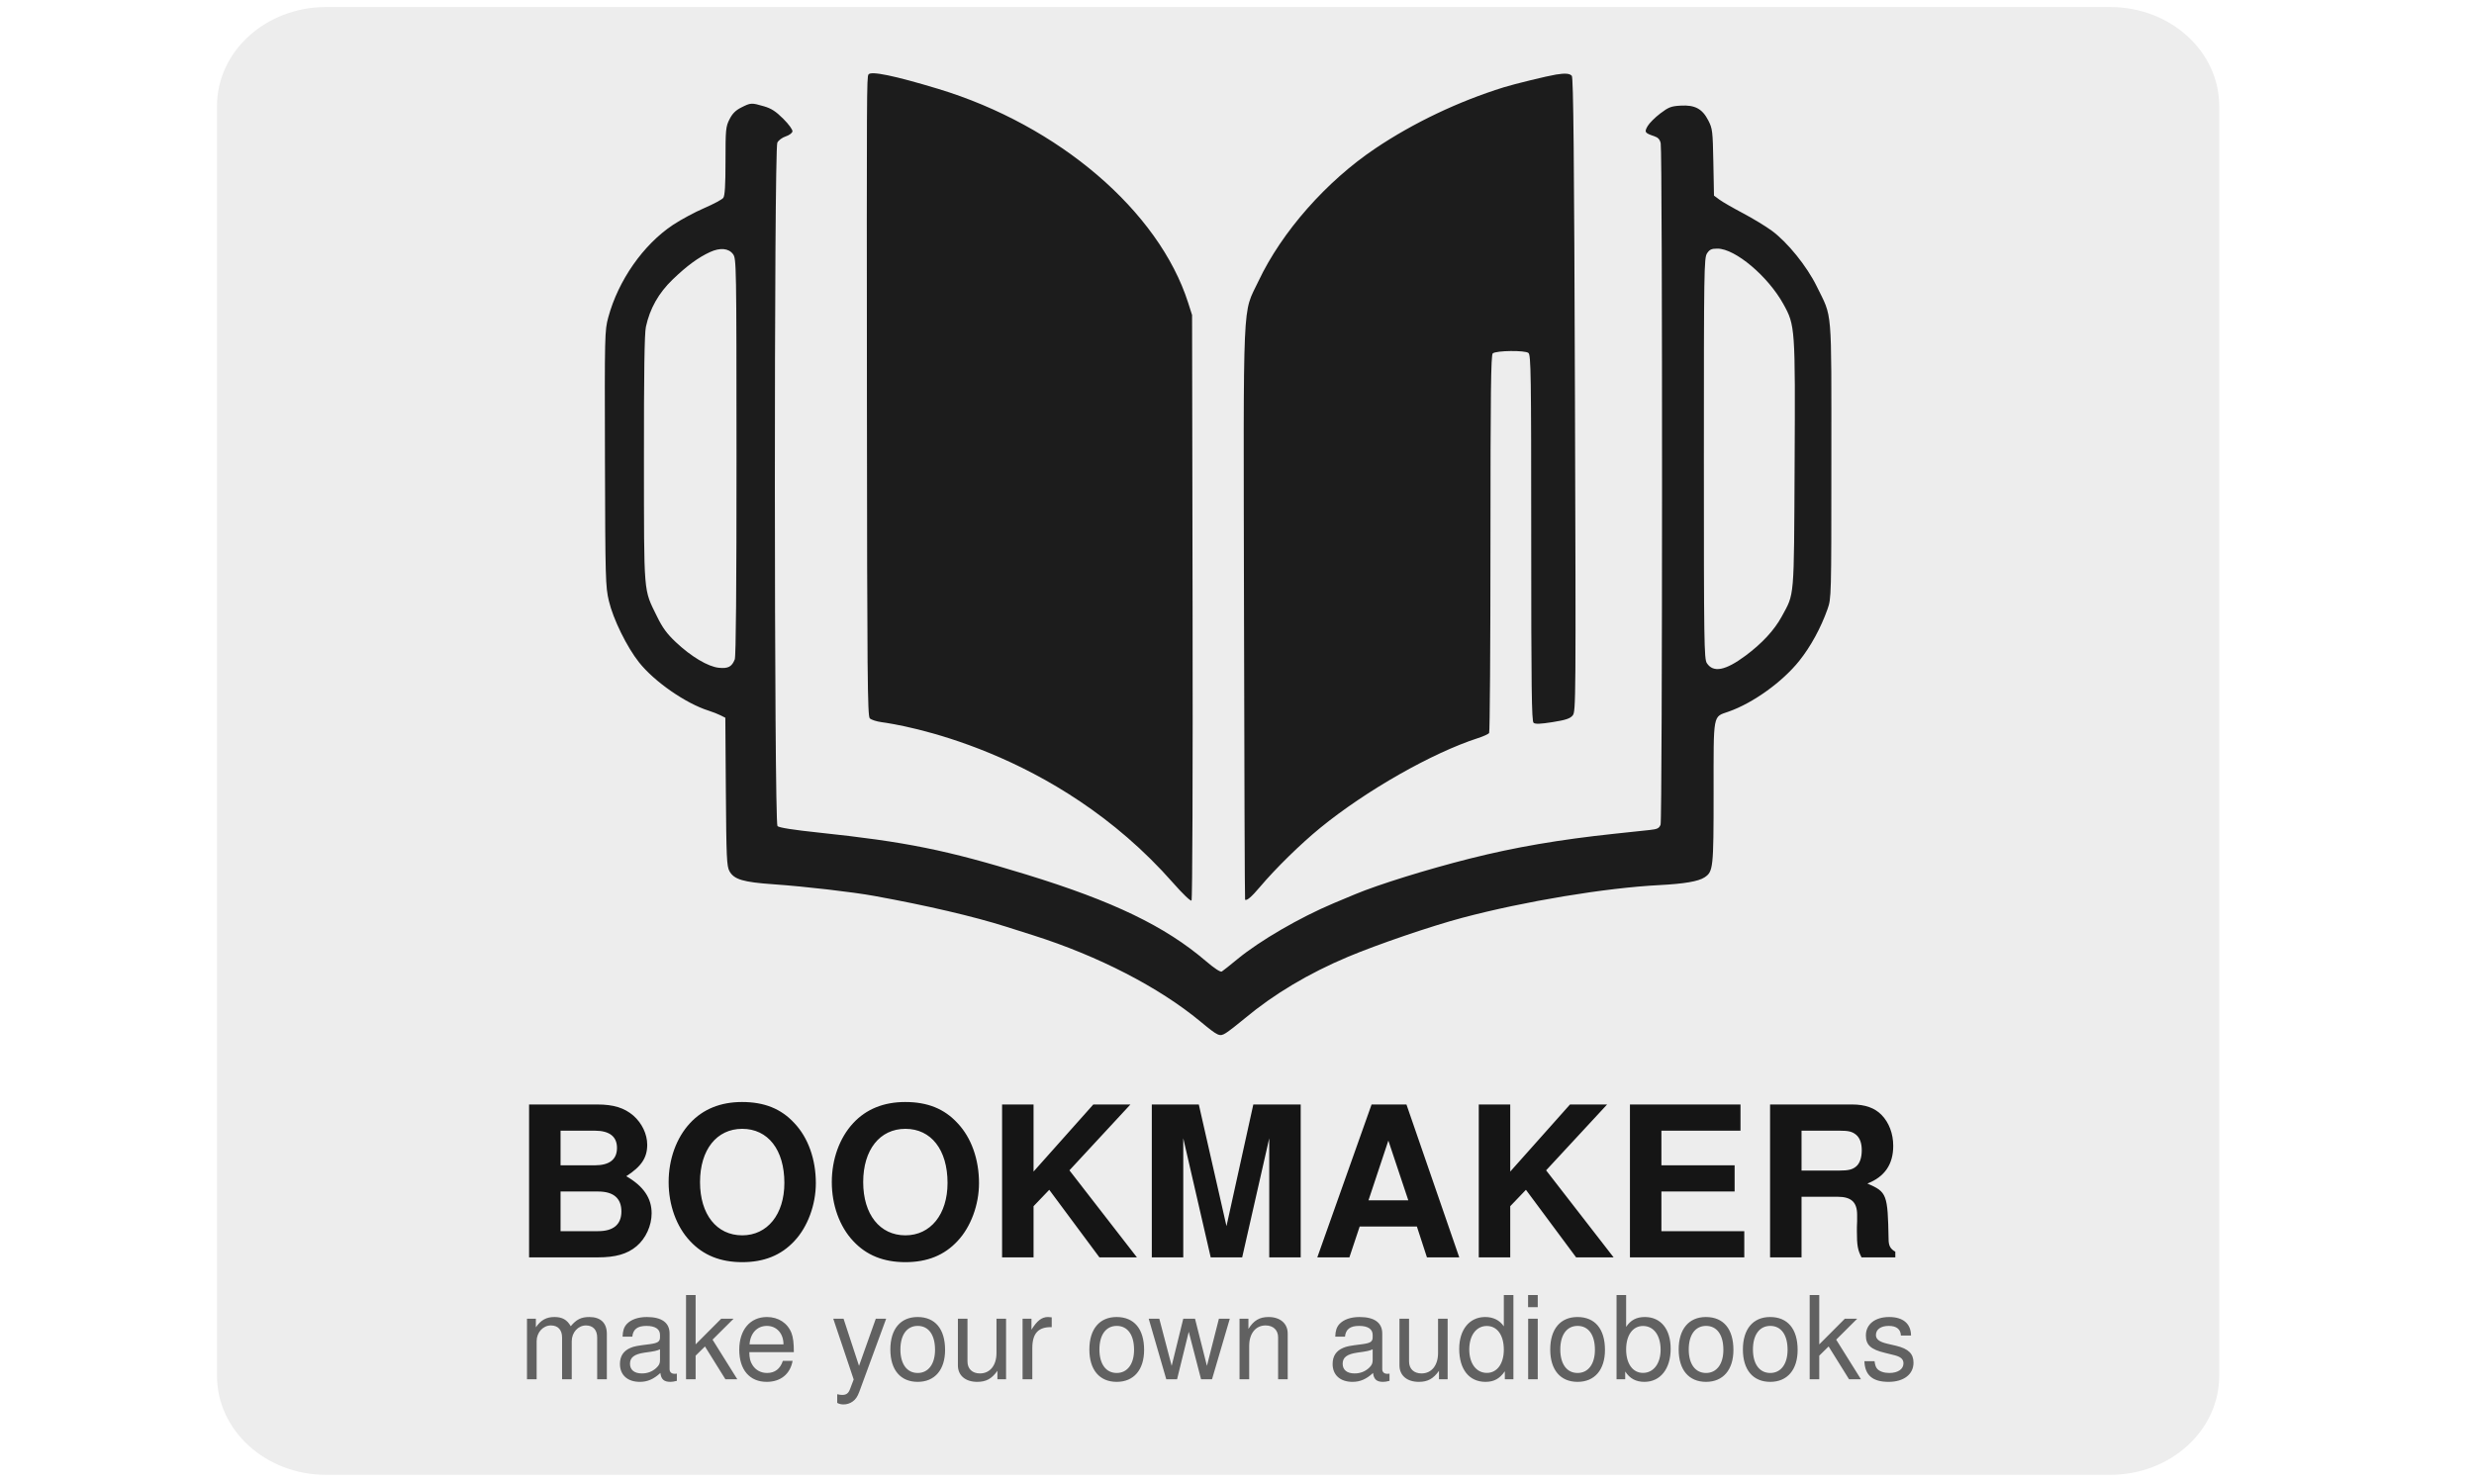
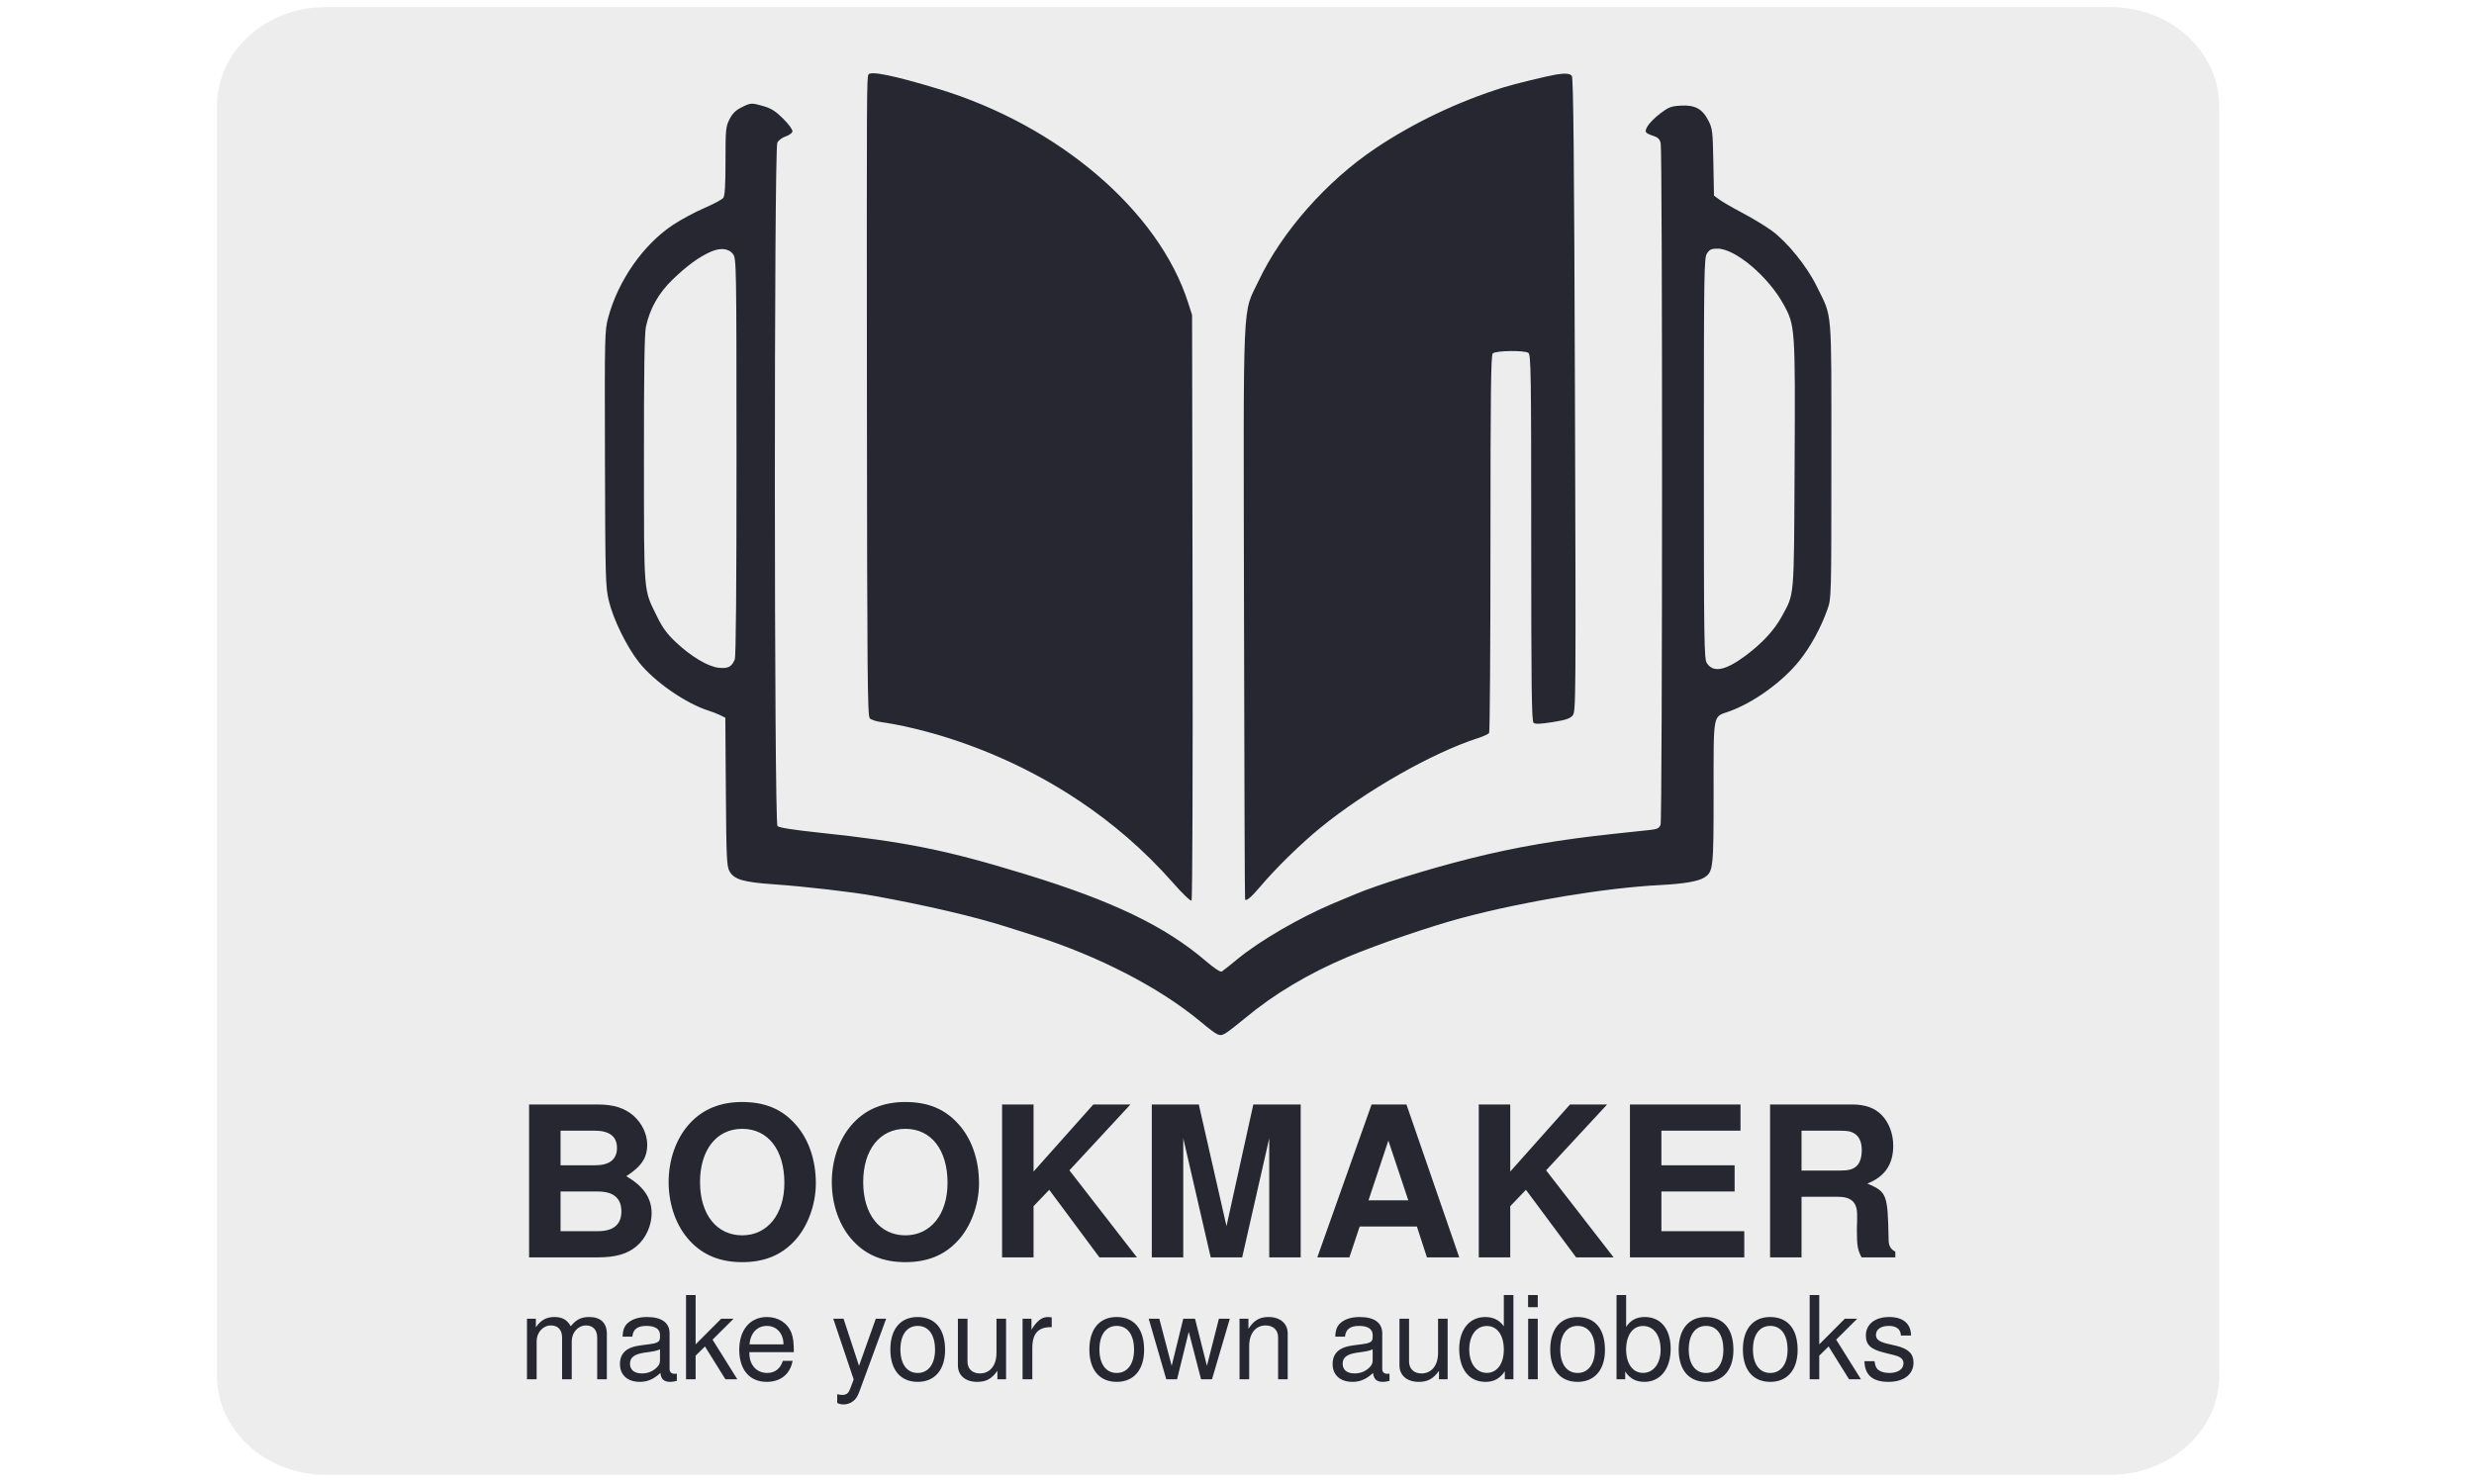
<svg xmlns="http://www.w3.org/2000/svg" id="svg" version="1.1" width="500" height="300">
  <defs id="defs1">
    <rect x="500.246" y="586.589" width="210.377" height="572.884" id="rect3" />
    <rect x="221.342" y="468.723" width="445.424" height="66.471" id="rect1" />
+     <pattern id="EMFhbasepattern" patternUnits="userSpaceOnUse" width="6" height="6" x="0" y="0" />
  </defs>
  <path style="fill:#ededed;fill-opacity:1;stroke-width:1.189;stroke-dasharray:none" id="rect4" width="367.304" height="296.721" x="-436.516" y="-297.749" transform="matrix(-1.101679,0,0,-1,-32.39234,0.3984374)" d="m -416.516,-297.749 h 327.304 a 20,20 45 0 1 20,20 v 256.721 a 20,20 135 0 1 -20,20 H -416.516 a 20,20 45 0 1 -20,-20 V -277.749 a 20,20 135 0 1 20,-20 z" />
-   <path d="m 175.521,15.058 c -0.355,0.581 -0.366,2.896 -0.314,66.223 0.045,55.342 0.119,63.476 0.579,63.936 0.29,0.29 1.377,0.641 2.416,0.78 3.5,0.469 35.036,5.369 58.881,32.486 1.973,2.245 3.543,3.744 3.726,3.562 0.181,-0.181 0.273,-25.495 0.214,-59.34 l -0.103,-59.024 -0.797,-2.492 C 234.197,42.653 213.938,25.326 189.574,17.955 180.762,15.289 175.982,14.303 175.521,15.058 m 138.953,0.014 c -1.734,0.279 -8.436,1.913 -10.557,2.574 -9.17,2.857 -18.225,7.167 -25.946,12.349 -9.912,6.652 -18.909,16.865 -23.615,26.804 -3.3,6.97 -3.062,1.542 -2.94,67.172 0.059,31.782 0.157,57.835 0.217,57.895 0.306,0.306 1.291,-0.534 3.004,-2.562 3.192,-3.779 8.22,-8.705 12.21,-11.962 9.233,-7.537 22.619,-15.152 31.879,-18.137 1.083,-0.349 2.087,-0.812 2.231,-1.029 0.145,-0.217 0.265,-17.486 0.268,-38.376 0.005,-30.501 0.096,-38.056 0.465,-38.362 0.703,-0.583 6.526,-0.652 7.209,-0.085 0.505,0.419 0.563,4.253 0.563,37.42 0,30.277 0.086,37.024 0.475,37.347 0.348,0.289 1.377,0.251 3.847,-0.141 2.639,-0.419 3.519,-0.709 4.048,-1.335 0.66,-0.779 0.671,-2.396 0.467,-64.799 -0.158,-48.299 -0.313,-64.124 -0.631,-64.508 -0.407,-0.491 -1.326,-0.567 -3.197,-0.266 m -164.638,6.648 c -1.167,0.588 -1.814,1.235 -2.402,2.402 -0.751,1.489 -0.805,2.055 -0.805,8.431 0,4.904 -0.126,7.006 -0.447,7.443 -0.246,0.335 -1.977,1.265 -3.847,2.069 -1.87,0.803 -4.714,2.332 -6.32,3.398 -5.994,3.978 -11.063,11.223 -13.082,18.701 -0.719,2.662 -0.738,3.465 -0.668,28.506 0.068,24.427 0.109,25.925 0.791,28.809 0.876,3.704 3.647,9.341 6.115,12.443 3.106,3.903 9.441,8.296 14.06,9.749 0.787,0.248 1.866,0.67 2.397,0.939 l 0.966,0.489 0.107,14.941 c 0.096,13.299 0.175,15.065 0.72,16.061 0.926,1.692 2.75,2.234 8.978,2.669 6.314,0.441 15.917,1.552 20.292,2.348 10.65,1.937 20.098,4.142 26.662,6.224 1.968,0.624 4.465,1.417 5.547,1.761 13.1,4.17 25.341,10.484 33.644,17.353 3.691,3.053 3.935,3.164 5.214,2.378 0.575,-0.354 2.323,-1.709 3.884,-3.012 5.831,-4.865 12.864,-9.059 20.778,-12.389 5.984,-2.518 16.855,-6.23 23.101,-7.889 12.595,-3.345 28.916,-6.052 39.888,-6.618 4.969,-0.256 7.842,-0.748 9.071,-1.553 1.773,-1.161 1.845,-1.833 1.845,-17.192 0,-16.214 -0.191,-15.187 3.042,-16.325 4.935,-1.736 10.856,-5.993 14.268,-10.257 2.302,-2.877 4.365,-6.656 5.711,-10.458 0.773,-2.186 0.778,-2.365 0.778,-30.113 0,-31.511 0.246,-28.596 -2.968,-35.166 -1.976,-4.039 -5.92,-8.917 -9.08,-11.229 -1.247,-0.913 -3.878,-2.508 -5.846,-3.545 -1.968,-1.037 -4.085,-2.258 -4.703,-2.713 l -1.124,-0.828 -0.128,-6.731 c -0.121,-6.347 -0.179,-6.83 -1.023,-8.469 -1.217,-2.364 -2.701,-3.158 -5.594,-2.992 -1.919,0.11 -2.435,0.308 -4.116,1.586 -1.057,0.803 -2.206,1.954 -2.553,2.556 -0.699,1.212 -0.578,1.396 1.345,2.039 0.774,0.259 1.134,0.656 1.3,1.432 0.379,1.774 0.355,136.735 -0.024,137.732 -0.285,0.75 -0.637,0.922 -2.237,1.094 -1.044,0.112 -4.234,0.452 -7.088,0.755 -11.167,1.186 -20.117,2.724 -29.241,5.025 -8.618,2.173 -18.431,5.225 -23.188,7.212 -1.181,0.494 -3.114,1.302 -4.295,1.798 -6.822,2.862 -14.954,7.584 -19.454,11.295 -1.504,1.24 -2.932,2.375 -3.174,2.521 -0.273,0.166 -1.493,-0.633 -3.221,-2.11 -8.253,-7.052 -18.711,-12.095 -36.302,-17.503 -16.071,-4.941 -24.372,-6.618 -41.956,-8.475 -5.126,-0.541 -8.005,-0.995 -8.321,-1.31 -0.683,-0.683 -0.713,-136.856 -0.03,-138.172 0.243,-0.469 1.004,-1.032 1.69,-1.253 0.686,-0.22 1.3,-0.669 1.363,-0.998 0.067,-0.347 -0.708,-1.421 -1.85,-2.562 -1.51,-1.51 -2.417,-2.096 -3.923,-2.534 -2.512,-0.73 -2.644,-0.723 -4.546,0.236 m -6.337,29.238 c -2.375,1.092 -4.696,2.796 -7.547,5.543 -2.842,2.738 -4.607,5.86 -5.412,9.571 -0.291,1.341 -0.408,9.27 -0.396,26.792 0.019,27.782 -0.119,26.117 2.628,31.736 1.128,2.308 2.017,3.522 3.821,5.222 3.11,2.93 6.506,4.952 8.693,5.175 1.874,0.191 2.616,-0.2 3.214,-1.692 0.239,-0.598 0.36,-14.608 0.353,-40.952 -0.011,-39.066 -0.028,-40.066 -0.705,-40.977 -0.891,-1.199 -2.612,-1.353 -4.648,-0.417 m 201.493,0.272 c -0.598,0.913 -0.635,3.298 -0.635,41.44 0,37.321 0.047,40.543 0.602,41.39 1.301,1.985 3.748,1.514 7.808,-1.501 3.321,-2.466 5.828,-5.173 7.305,-7.885 2.627,-4.826 2.484,-3.144 2.625,-30.741 0.142,-27.758 0.115,-28.145 -2.262,-32.445 -3.123,-5.647 -9.746,-11.227 -13.328,-11.227 -1.215,0 -1.595,0.174 -2.116,0.968 m 3.588,1.409 v 0" stroke="none" fill="#000000" fill-rule="evenodd" id="path1" style="fill:#1c1c1c;fill-opacity:1;stroke-width:0.358" />
-   <text xml:space="preserve" style="font-style:normal;font-variant:normal;font-weight:normal;font-stretch:normal;font-size:42.386px;line-height:0.9;font-family:helvetica;-inkscape-font-specification:helvetica;word-spacing:-0.568px;fill:#151515;fill-opacity:1;stroke-width:0.568" x="103.461" y="254.184" id="text2">
-     <tspan id="tspan2" x="103.461" y="254.184" style="font-style:normal;font-variant:normal;font-weight:bold;font-stretch:normal;font-family:helvetica;-inkscape-font-specification:'helvetica Bold';fill:#151515;fill-opacity:1;stroke-width:0.568">BOOKMAKER</tspan>
+   <path d="m 175.521,15.058 c -0.355,0.581 -0.366,2.896 -0.314,66.223 0.045,55.342 0.119,63.476 0.579,63.936 0.29,0.29 1.377,0.641 2.416,0.78 3.5,0.469 35.036,5.369 58.881,32.486 1.973,2.245 3.543,3.744 3.726,3.562 0.181,-0.181 0.273,-25.495 0.214,-59.34 l -0.103,-59.024 -0.797,-2.492 C 234.197,42.653 213.938,25.326 189.574,17.955 180.762,15.289 175.982,14.303 175.521,15.058 m 138.953,0.014 c -1.734,0.279 -8.436,1.913 -10.557,2.574 -9.17,2.857 -18.225,7.167 -25.946,12.349 -9.912,6.652 -18.909,16.865 -23.615,26.804 -3.3,6.97 -3.062,1.542 -2.94,67.172 0.059,31.782 0.157,57.835 0.217,57.895 0.306,0.306 1.291,-0.534 3.004,-2.562 3.192,-3.779 8.22,-8.705 12.21,-11.962 9.233,-7.537 22.619,-15.152 31.879,-18.137 1.083,-0.349 2.087,-0.812 2.231,-1.029 0.145,-0.217 0.265,-17.486 0.268,-38.376 0.005,-30.501 0.096,-38.056 0.465,-38.362 0.703,-0.583 6.526,-0.652 7.209,-0.085 0.505,0.419 0.563,4.253 0.563,37.42 0,30.277 0.086,37.024 0.475,37.347 0.348,0.289 1.377,0.251 3.847,-0.141 2.639,-0.419 3.519,-0.709 4.048,-1.335 0.66,-0.779 0.671,-2.396 0.467,-64.799 -0.158,-48.299 -0.313,-64.124 -0.631,-64.508 -0.407,-0.491 -1.326,-0.567 -3.197,-0.266 m -164.638,6.648 c -1.167,0.588 -1.814,1.235 -2.402,2.402 -0.751,1.489 -0.805,2.055 -0.805,8.431 0,4.904 -0.126,7.006 -0.447,7.443 -0.246,0.335 -1.977,1.265 -3.847,2.069 -1.87,0.803 -4.714,2.332 -6.32,3.398 -5.994,3.978 -11.063,11.223 -13.082,18.701 -0.719,2.662 -0.738,3.465 -0.668,28.506 0.068,24.427 0.109,25.925 0.791,28.809 0.876,3.704 3.647,9.341 6.115,12.443 3.106,3.903 9.441,8.296 14.06,9.749 0.787,0.248 1.866,0.67 2.397,0.939 l 0.966,0.489 0.107,14.941 c 0.096,13.299 0.175,15.065 0.72,16.061 0.926,1.692 2.75,2.234 8.978,2.669 6.314,0.441 15.917,1.552 20.292,2.348 10.65,1.937 20.098,4.142 26.662,6.224 1.968,0.624 4.465,1.417 5.547,1.761 13.1,4.17 25.341,10.484 33.644,17.353 3.691,3.053 3.935,3.164 5.214,2.378 0.575,-0.354 2.323,-1.709 3.884,-3.012 5.831,-4.865 12.864,-9.059 20.778,-12.389 5.984,-2.518 16.855,-6.23 23.101,-7.889 12.595,-3.345 28.916,-6.052 39.888,-6.618 4.969,-0.256 7.842,-0.748 9.071,-1.553 1.773,-1.161 1.845,-1.833 1.845,-17.192 0,-16.214 -0.191,-15.187 3.042,-16.325 4.935,-1.736 10.856,-5.993 14.268,-10.257 2.302,-2.877 4.365,-6.656 5.711,-10.458 0.773,-2.186 0.778,-2.365 0.778,-30.113 0,-31.511 0.246,-28.596 -2.968,-35.166 -1.976,-4.039 -5.92,-8.917 -9.08,-11.229 -1.247,-0.913 -3.878,-2.508 -5.846,-3.545 -1.968,-1.037 -4.085,-2.258 -4.703,-2.713 l -1.124,-0.828 -0.128,-6.731 c -0.121,-6.347 -0.179,-6.83 -1.023,-8.469 -1.217,-2.364 -2.701,-3.158 -5.594,-2.992 -1.919,0.11 -2.435,0.308 -4.116,1.586 -1.057,0.803 -2.206,1.954 -2.553,2.556 -0.699,1.212 -0.578,1.396 1.345,2.039 0.774,0.259 1.134,0.656 1.3,1.432 0.379,1.774 0.355,136.735 -0.024,137.732 -0.285,0.75 -0.637,0.922 -2.237,1.094 -1.044,0.112 -4.234,0.452 -7.088,0.755 -11.167,1.186 -20.117,2.724 -29.241,5.025 -8.618,2.173 -18.431,5.225 -23.188,7.212 -1.181,0.494 -3.114,1.302 -4.295,1.798 -6.822,2.862 -14.954,7.584 -19.454,11.295 -1.504,1.24 -2.932,2.375 -3.174,2.521 -0.273,0.166 -1.493,-0.633 -3.221,-2.11 -8.253,-7.052 -18.711,-12.095 -36.302,-17.503 -16.071,-4.941 -24.372,-6.618 -41.956,-8.475 -5.126,-0.541 -8.005,-0.995 -8.321,-1.31 -0.683,-0.683 -0.713,-136.856 -0.03,-138.172 0.243,-0.469 1.004,-1.032 1.69,-1.253 0.686,-0.22 1.3,-0.669 1.363,-0.998 0.067,-0.347 -0.708,-1.421 -1.85,-2.562 -1.51,-1.51 -2.417,-2.096 -3.923,-2.534 -2.512,-0.73 -2.644,-0.723 -4.546,0.236 m -6.337,29.238 c -2.375,1.092 -4.696,2.796 -7.547,5.543 -2.842,2.738 -4.607,5.86 -5.412,9.571 -0.291,1.341 -0.408,9.27 -0.396,26.792 0.019,27.782 -0.119,26.117 2.628,31.736 1.128,2.308 2.017,3.522 3.821,5.222 3.11,2.93 6.506,4.952 8.693,5.175 1.874,0.191 2.616,-0.2 3.214,-1.692 0.239,-0.598 0.36,-14.608 0.353,-40.952 -0.011,-39.066 -0.028,-40.066 -0.705,-40.977 -0.891,-1.199 -2.612,-1.353 -4.648,-0.417 m 201.493,0.272 c -0.598,0.913 -0.635,3.298 -0.635,41.44 0,37.321 0.047,40.543 0.602,41.39 1.301,1.985 3.748,1.514 7.808,-1.501 3.321,-2.466 5.828,-5.173 7.305,-7.885 2.627,-4.826 2.484,-3.144 2.625,-30.741 0.142,-27.758 0.115,-28.145 -2.262,-32.445 -3.123,-5.647 -9.746,-11.227 -13.328,-11.227 -1.215,0 -1.595,0.174 -2.116,0.968 m 3.588,1.409 v 0" stroke="none" fill="#000000" fill-rule="evenodd" id="path1" style="fill:#262730;fill-opacity:1;stroke-width:0.358" />
+   <text xml:space="preserve" style="font-style:normal;font-variant:normal;font-weight:normal;font-stretch:normal;font-size:42.386px;line-height:0.9;font-family:helvetica;-inkscape-font-specification:helvetica;word-spacing:-0.568px;fill:#262730;fill-opacity:1;stroke-width:0.568" x="103.461" y="254.184" id="text2">
+     <tspan id="tspan2" x="103.461" y="254.184" style="font-style:normal;font-variant:normal;font-weight:bold;font-stretch:normal;font-family:helvetica;-inkscape-font-specification:'helvetica Bold';fill:#262730;fill-opacity:1;stroke-width:0.568">BOOKMAKER</tspan>
  </text>
-   <text xml:space="preserve" style="font-style:normal;font-variant:normal;font-weight:normal;font-stretch:normal;font-size:23.344px;line-height:0.9;font-family:helvetica;-inkscape-font-specification:helvetica;word-spacing:-0.729px;fill:#616161;fill-opacity:1;stroke-width:0.729" x="104.865" y="278.819" id="text2-1">
-     <tspan id="tspan2-5" x="104.865" y="278.819" style="font-style:normal;font-variant:normal;font-weight:normal;font-stretch:normal;font-size:23.344px;font-family:helvetica;-inkscape-font-specification:helvetica;fill:#616161;fill-opacity:1;stroke-width:0.729">make your own audiobooks</tspan>
+   <text xml:space="preserve" style="font-style:normal;font-variant:normal;font-weight:normal;font-stretch:normal;font-size:23.344px;line-height:0.9;font-family:helvetica;-inkscape-font-specification:helvetica;word-spacing:-0.729px;fill:#262730;fill-opacity:1;stroke-width:0.729" x="104.865" y="278.819" id="text2-1">
+     <tspan id="tspan2-5" x="104.865" y="278.819" style="font-style:normal;font-variant:normal;font-weight:normal;font-stretch:normal;font-size:23.344px;font-family:helvetica;-inkscape-font-specification:helvetica;fill:#262730;fill-opacity:1;stroke-width:0.729">make your own audiobooks</tspan>
  </text>
  <text xml:space="preserve" id="text3" style="font-style:normal;font-variant:normal;font-weight:normal;font-stretch:normal;font-size:32px;line-height:0.9;font-family:helvetica;-inkscape-font-specification:helvetica;word-spacing:-1px;white-space:pre;shape-inside:url(#rect3);display:inline;fill:#000000" transform="matrix(0.5060228,0,0,0.5060228,46.68668,-3.916997)" />
</svg>
